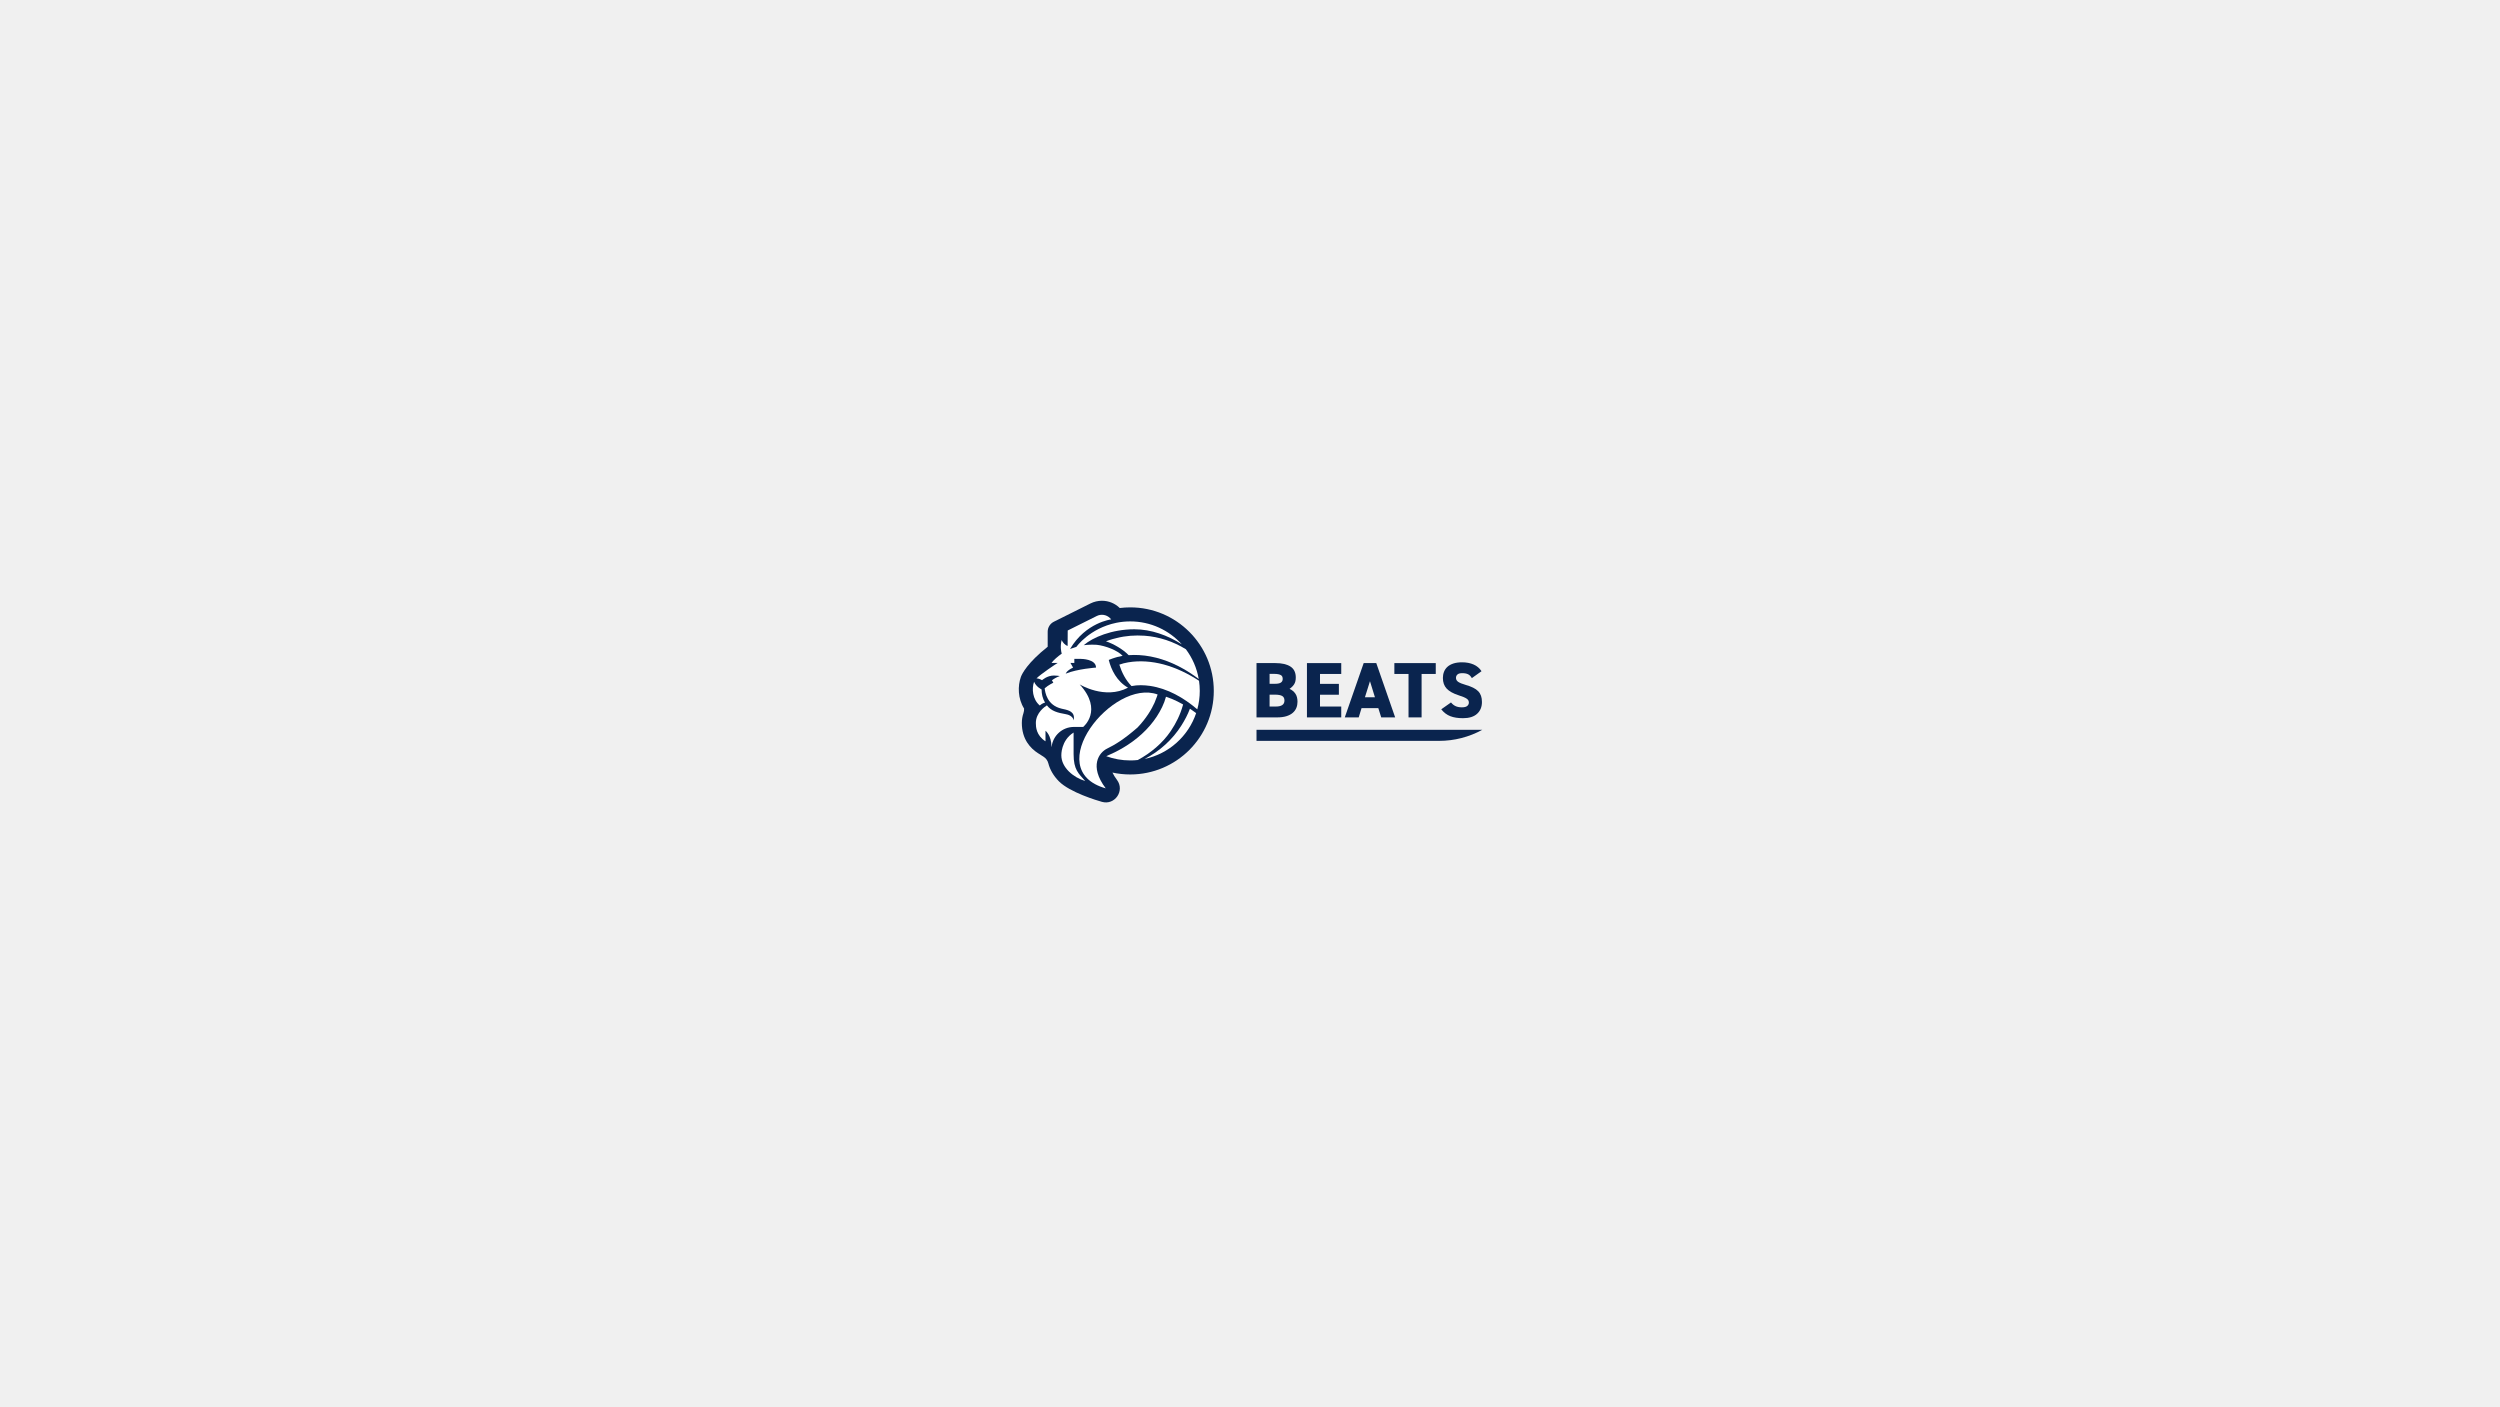
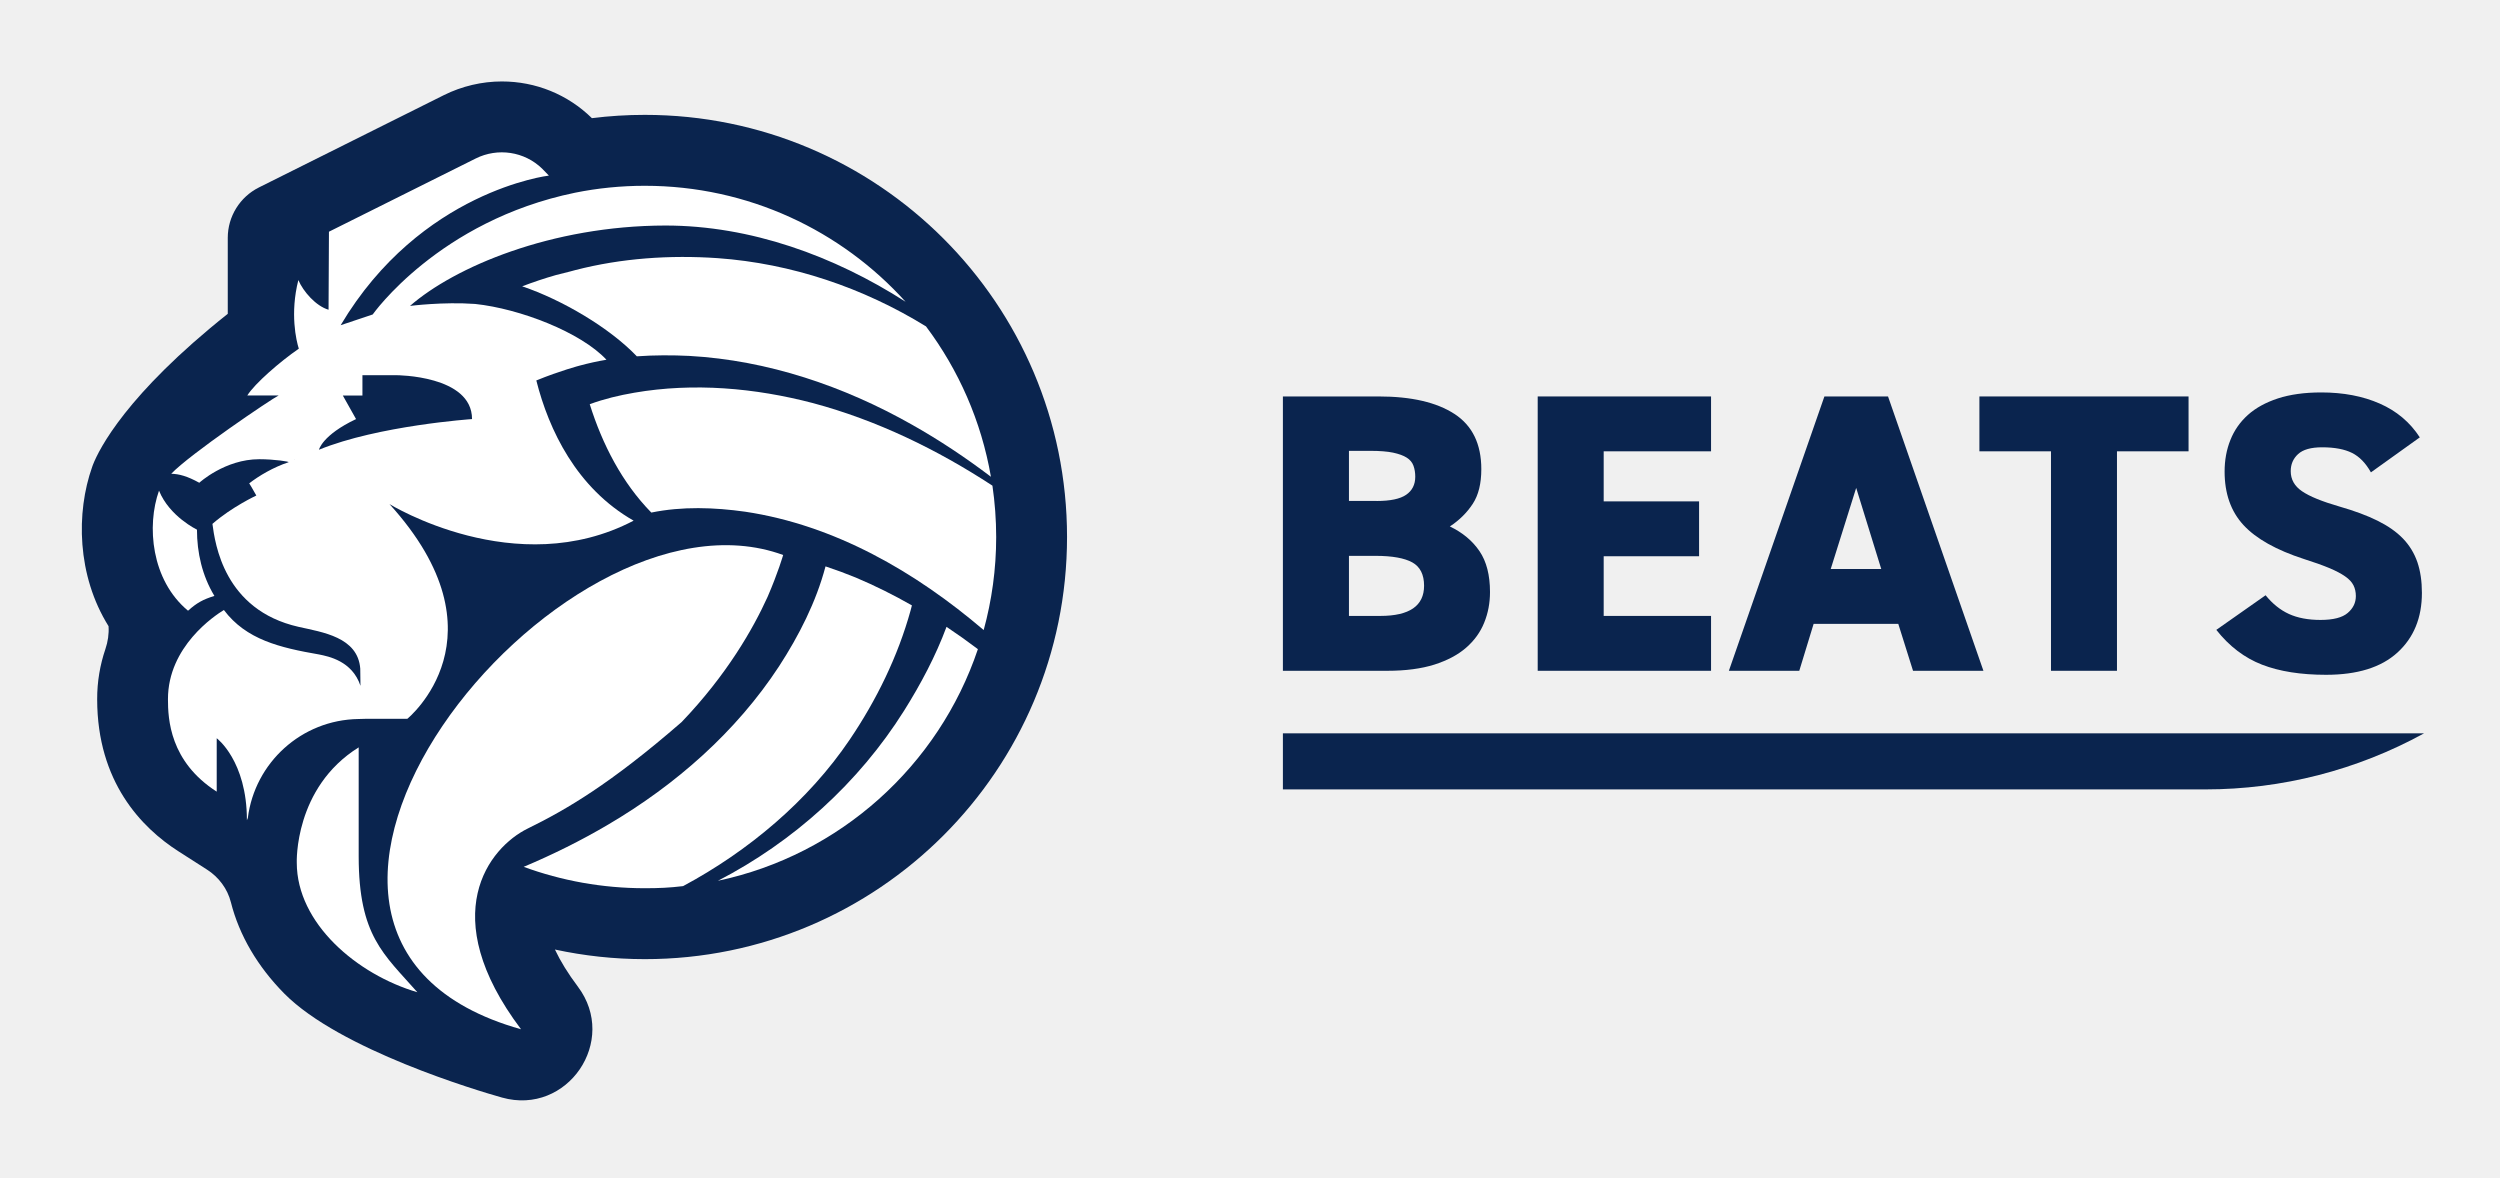
- <svg xmlns="http://www.w3.org/2000/svg" version="1.1" id="Layer_1" x="0px" y="0px" viewBox="0 0 1920 1080" style="enable-background:new 0 0 1920 1080;" xml:space="preserve">
+ <svg xmlns="http://www.w3.org/2000/svg" version="1.1" id="Layer_1" x="0px" y="0px" viewBox="770 449 380 179" style="enable-background:new 0 0 1920 1080;" xml:space="preserve">
  <style type="text/css">
	.st0{fill:#0A244E;}
	.st1{fill:#FFFFFF;}
</style>
  <g>
    <g>
      <path class="st0" d="M991.08,511.92c2.72,1.77,4.08,4.57,4.08,8.4c0,2.18-0.43,3.93-1.3,5.26s-2.02,2.48-3.48,3.44    c1.93,0.93,3.43,2.18,4.5,3.75c1.07,1.57,1.6,3.65,1.6,6.22c0,1.65-0.29,3.2-0.88,4.65c-0.58,1.45-1.5,2.72-2.75,3.81    c-1.25,1.09-2.86,1.94-4.83,2.57c-1.97,0.62-4.35,0.94-7.13,0.94H965v-41.7h14.56C984.52,509.26,988.36,510.15,991.08,511.92z     M979.26,525.15c2.05,0,3.55-0.31,4.47-0.94s1.39-1.54,1.39-2.75c0-0.6-0.09-1.16-0.27-1.66c-0.18-0.5-0.52-0.92-1.03-1.24    c-0.5-0.32-1.2-0.57-2.08-0.76c-0.89-0.18-2.01-0.27-3.38-0.27h-3.32v7.61H979.26z M979.81,542.62c4.43,0,6.65-1.53,6.65-4.59    c0-1.69-0.59-2.87-1.78-3.54c-1.19-0.66-3.05-1-5.59-1h-4.05v9.13H979.81z" />
      <path class="st0" d="M1030.08,517.6h-16.32v7.61h14.5v8.34h-14.5v9.07h16.32v8.34h-26.35v-41.7h26.35V517.6z" />
      <path class="st0" d="M1047.31,509.26h9.67l14.5,41.7h-10.7l-2.24-7.13h-12.87l-2.18,7.13h-10.7L1047.31,509.26z M1055.95,535.49    l-3.81-12.33l-3.87,12.33H1055.95z" />
      <path class="st0" d="M1102.66,517.6h-10.88v33.36h-10.03V517.6h-10.88v-8.34h31.79V517.6z" />
      <path class="st0" d="M1127.5,517.84c-1.13-0.56-2.64-0.85-4.53-0.85c-1.69,0-2.91,0.34-3.66,1.03c-0.75,0.69-1.12,1.55-1.12,2.6    c0,1.25,0.57,2.27,1.72,3.05c1.15,0.79,3.05,1.56,5.71,2.33c2.26,0.65,4.18,1.36,5.77,2.15c1.59,0.79,2.88,1.69,3.87,2.72    c0.99,1.03,1.71,2.22,2.18,3.57c0.46,1.35,0.69,2.91,0.69,4.68c0,3.79-1.24,6.81-3.72,9.07c-2.48,2.26-6.09,3.38-10.85,3.38    c-3.83,0-7.07-0.51-9.73-1.54c-2.66-1.03-4.98-2.79-6.95-5.29l7.49-5.26c1.05,1.29,2.23,2.24,3.54,2.84    c1.31,0.6,2.91,0.91,4.8,0.91c1.93,0,3.31-0.35,4.14-1.06c0.83-0.71,1.24-1.56,1.24-2.57c0-0.6-0.12-1.15-0.36-1.63    c-0.24-0.48-0.66-0.94-1.27-1.36c-0.6-0.42-1.41-0.85-2.42-1.27c-1.01-0.42-2.28-0.88-3.81-1.36c-4.23-1.37-7.3-3.09-9.22-5.17    c-1.91-2.07-2.87-4.78-2.87-8.13c0-1.73,0.29-3.33,0.88-4.8c0.58-1.47,1.47-2.74,2.66-3.81c1.19-1.07,2.71-1.9,4.56-2.51    c1.85-0.6,4.05-0.91,6.59-0.91c3.34,0,6.31,0.56,8.88,1.69c2.58,1.13,4.61,2.84,6.1,5.14l-7.43,5.32    C1129.59,519.39,1128.63,518.4,1127.5,517.84z" />
    </g>
    <path class="st0" d="M1138.45,560.47H965v8.52h140.24C1116.85,568.99,1128.27,566.06,1138.45,560.47L1138.45,560.47z" />
  </g>
  <g>
    <path class="st0" d="M868.01,466.46c-2.72,0-5.41,0.17-8.04,0.5c-3.67-3.6-8.54-5.58-13.69-5.58c-3.03,0-6.07,0.72-8.79,2.07   l-28.13,14.04c-2.9,1.45-4.74,4.42-4.74,7.66v11.55c-15.41,12.25-19.55,20.54-20.49,22.94l-0.06,0.16l-0.06,0.17   c-2.45,6.91-2.34,16.48,2.49,24.21c0.08,1.17-0.1,2.36-0.48,3.48c-0.8,2.36-1.26,4.92-1.25,7.64c0.01,12.56,6.73,19.5,12.37,23.11   l4.31,2.76c1.8,1.15,3.13,2.92,3.65,4.99c1.26,4.99,4.05,9.76,8.13,13.88c8.43,8.51,29.4,14.76,33.08,15.79h0   c9.93,2.79,17.73-8.63,11.52-16.87v0c-1.49-1.98-2.65-3.87-3.47-5.61l0-0.02c4.4,0.95,8.97,1.46,13.66,1.46   c35.44,0,64.17-28.73,64.17-64.17S903.45,466.46,868.01,466.46z" />
    <g>
      <g>
        <path class="st1" d="M857.46,490.05c-0.26,0.07-0.52,0.14-0.78,0.21l-2.18,0.55c-1.7,0.48-3.47,1.08-5.13,1.71     c6.08,2.06,13.26,6.28,17.43,10.64c2.67-0.19,5.36-0.19,8.01-0.06c11.91,0.67,23.48,4.6,33.81,10.45c4.19,2.36,8.19,5.03,12,7.92     c-1.46-8.47-4.92-16.26-9.87-22.86c-9.57-5.89-20.45-9.57-31.66-10.37C871.84,487.74,864.49,488.24,857.46,490.05z" />
        <path class="st1" d="M893.57,510.27c-8.81-2.31-18.15-3.13-27.14-1.58c-2.32,0.4-4.6,0.94-6.79,1.75     c1.93,6.13,4.93,11.95,9.36,16.47c4.68-0.96,9.59-0.79,14.27-0.13c13.61,2.04,25.87,9.13,36.25,17.99     c1.23-4.5,1.9-9.24,1.9-14.14c0-2.65-0.2-5.26-0.57-7.81C912.42,517.31,903.29,512.88,893.57,510.27z" />
        <path class="st1" d="M850.21,574.94c5.87-2.88,12.56-6.77,23.4-16.19c6.88-7.19,10.87-14.19,13.06-19.02     c1.62-3.74,2.37-6.37,2.37-6.37c-34.23-12.56-90.61,57.84-39.84,72.09C836.12,588.1,844.34,577.82,850.21,574.94z" />
        <path class="st1" d="M907.43,557.01c-6.9,10.98-16.83,19.94-28.31,25.87c18.56-3.93,33.56-17.49,39.52-35.21     c-1.56-1.18-3.15-2.31-4.77-3.39C912.21,548.75,909.95,552.99,907.43,557.01z" />
        <path class="st1" d="M899.16,561.42c4.07-6.02,7.31-12.63,9.25-19.63c0.07-0.25,0.14-0.51,0.2-0.77     c-2.75-1.57-5.59-2.99-8.53-4.23c-1.49-0.61-3.03-1.18-4.6-1.7c-1.43,5.42-4.04,10.52-7.06,15.18     c-6.53,9.98-15.72,18.03-25.95,24.05c-4.15,2.45-8.46,4.58-12.87,6.44c5.74,2.1,11.93,3.25,18.4,3.25c2.14,0,3.76-0.07,5.83-0.32     C883.74,578.38,892.86,570.74,899.16,561.42z" />
        <path class="st1" d="M798.58,541.83c1.31-1.18,2.28-1.72,4.01-2.25c-1.86-3.07-2.65-6.58-2.65-10.07c0-0.01-4.17-1.99-5.77-5.93     c0,0,0,0,0,0C792.27,528.91,792.97,537.17,798.58,541.83z" />
        <path class="st1" d="M800.1,531.03l0.02,0.04c0-0.02,0-0.04-0.01-0.06C800.11,531.02,800.1,531.02,800.1,531.03z" />
        <path class="st1" d="M814.71,518.85c0.03-0.01,0.05-0.01,0.05-0.01s-0.02-0.01-0.06-0.03L814.71,518.85z" />
        <path class="st1" d="M824.52,579.15V562.6c-9.85,6.14-9.41,17.53-9.41,17.53c0,9.22,9.16,17,18.33,19.69     C828.33,594.02,824.52,591.26,824.52,579.15L824.52,579.15z" />
      </g>
      <path class="st1" d="M907.65,494.87c-9.77-10.82-23.91-17.63-39.64-17.63c-3.63,0-7.17,0.36-10.59,1.05    c-20.76,4.27-30.77,18.51-30.77,18.51l-4.87,1.63c12.15-20.45,31.65-22.74,31.65-22.74c-0.34-0.37-0.68-0.72-1.03-1.06    c-2.69-2.61-6.74-3.21-10.09-1.54c-7.69,3.84-17.89,8.93-22.31,11.13l-0.06,11.86c-1.91-0.55-3.85-2.76-4.59-4.51    c-1.29,5.07-0.32,9.21,0.07,10.43c-2.84,1.95-6.7,5.3-7.83,7.11h4.77c-1.08,0.51-13.55,8.96-16.33,11.9    c1.18,0.03,2.44,0.36,4.26,1.37c0,0,3.9-3.58,9.12-3.58c2.29,0,4.7,0.37,4.44,0.46c-2.29,0.76-4.48,2.05-5.97,3.21    c0.37,0.57,0.14,0.22,1.08,1.85c0,0-3.75,1.75-6.67,4.31c0.4,2.97,1.74,13.08,13.09,15.65c3.62,0.82,9.02,1.55,9.38,6.36l0.03,2.6    c-1.25-3.78-4.87-4.47-6.29-4.76c-5.98-1.04-11.08-2.25-14.47-6.76c-1.37,0.83-8.51,5.55-8.5,13.56c0,2.97,0.26,9.47,7.41,14.05    v-8.12c0,0,4.59,3.41,4.59,12.46c0.04-0.11,0.09-0.22,0.14-0.34c1.06-8.4,8.15-14.91,16.81-15.04c0.36-0.02,0.72-0.03,1.08-0.03    h6.35c0,0,15.52-12.57-2.71-32.64c0,0,19.24,11.9,37.11,2.52c-8.68-4.95-12.89-13.79-14.79-21.31c3.61-1.48,6.6-2.26,6.6-2.26    c1.34-0.36,2.69-0.66,4.06-0.89c-3.89-4.18-13.16-7.76-19.96-8.48c-4.86-0.35-9.9,0.3-9.9,0.3c6.76-5.9,21.45-12.19,38.82-12.22    C884.08,483.28,896.78,487.9,907.65,494.87z M814.71,518.85l-0.01-0.04c0.03,0.02,0.06,0.03,0.06,0.03    S814.74,518.85,814.71,518.85z M841.75,512.7c0,0-14.26,0.98-23.27,4.66c0,0,0.49-2.22,5.64-4.66l-2.01-3.58h2.98v-3.09h5.15    C830.25,506.03,841.75,506.03,841.75,512.7z" />
    </g>
  </g>
</svg>
